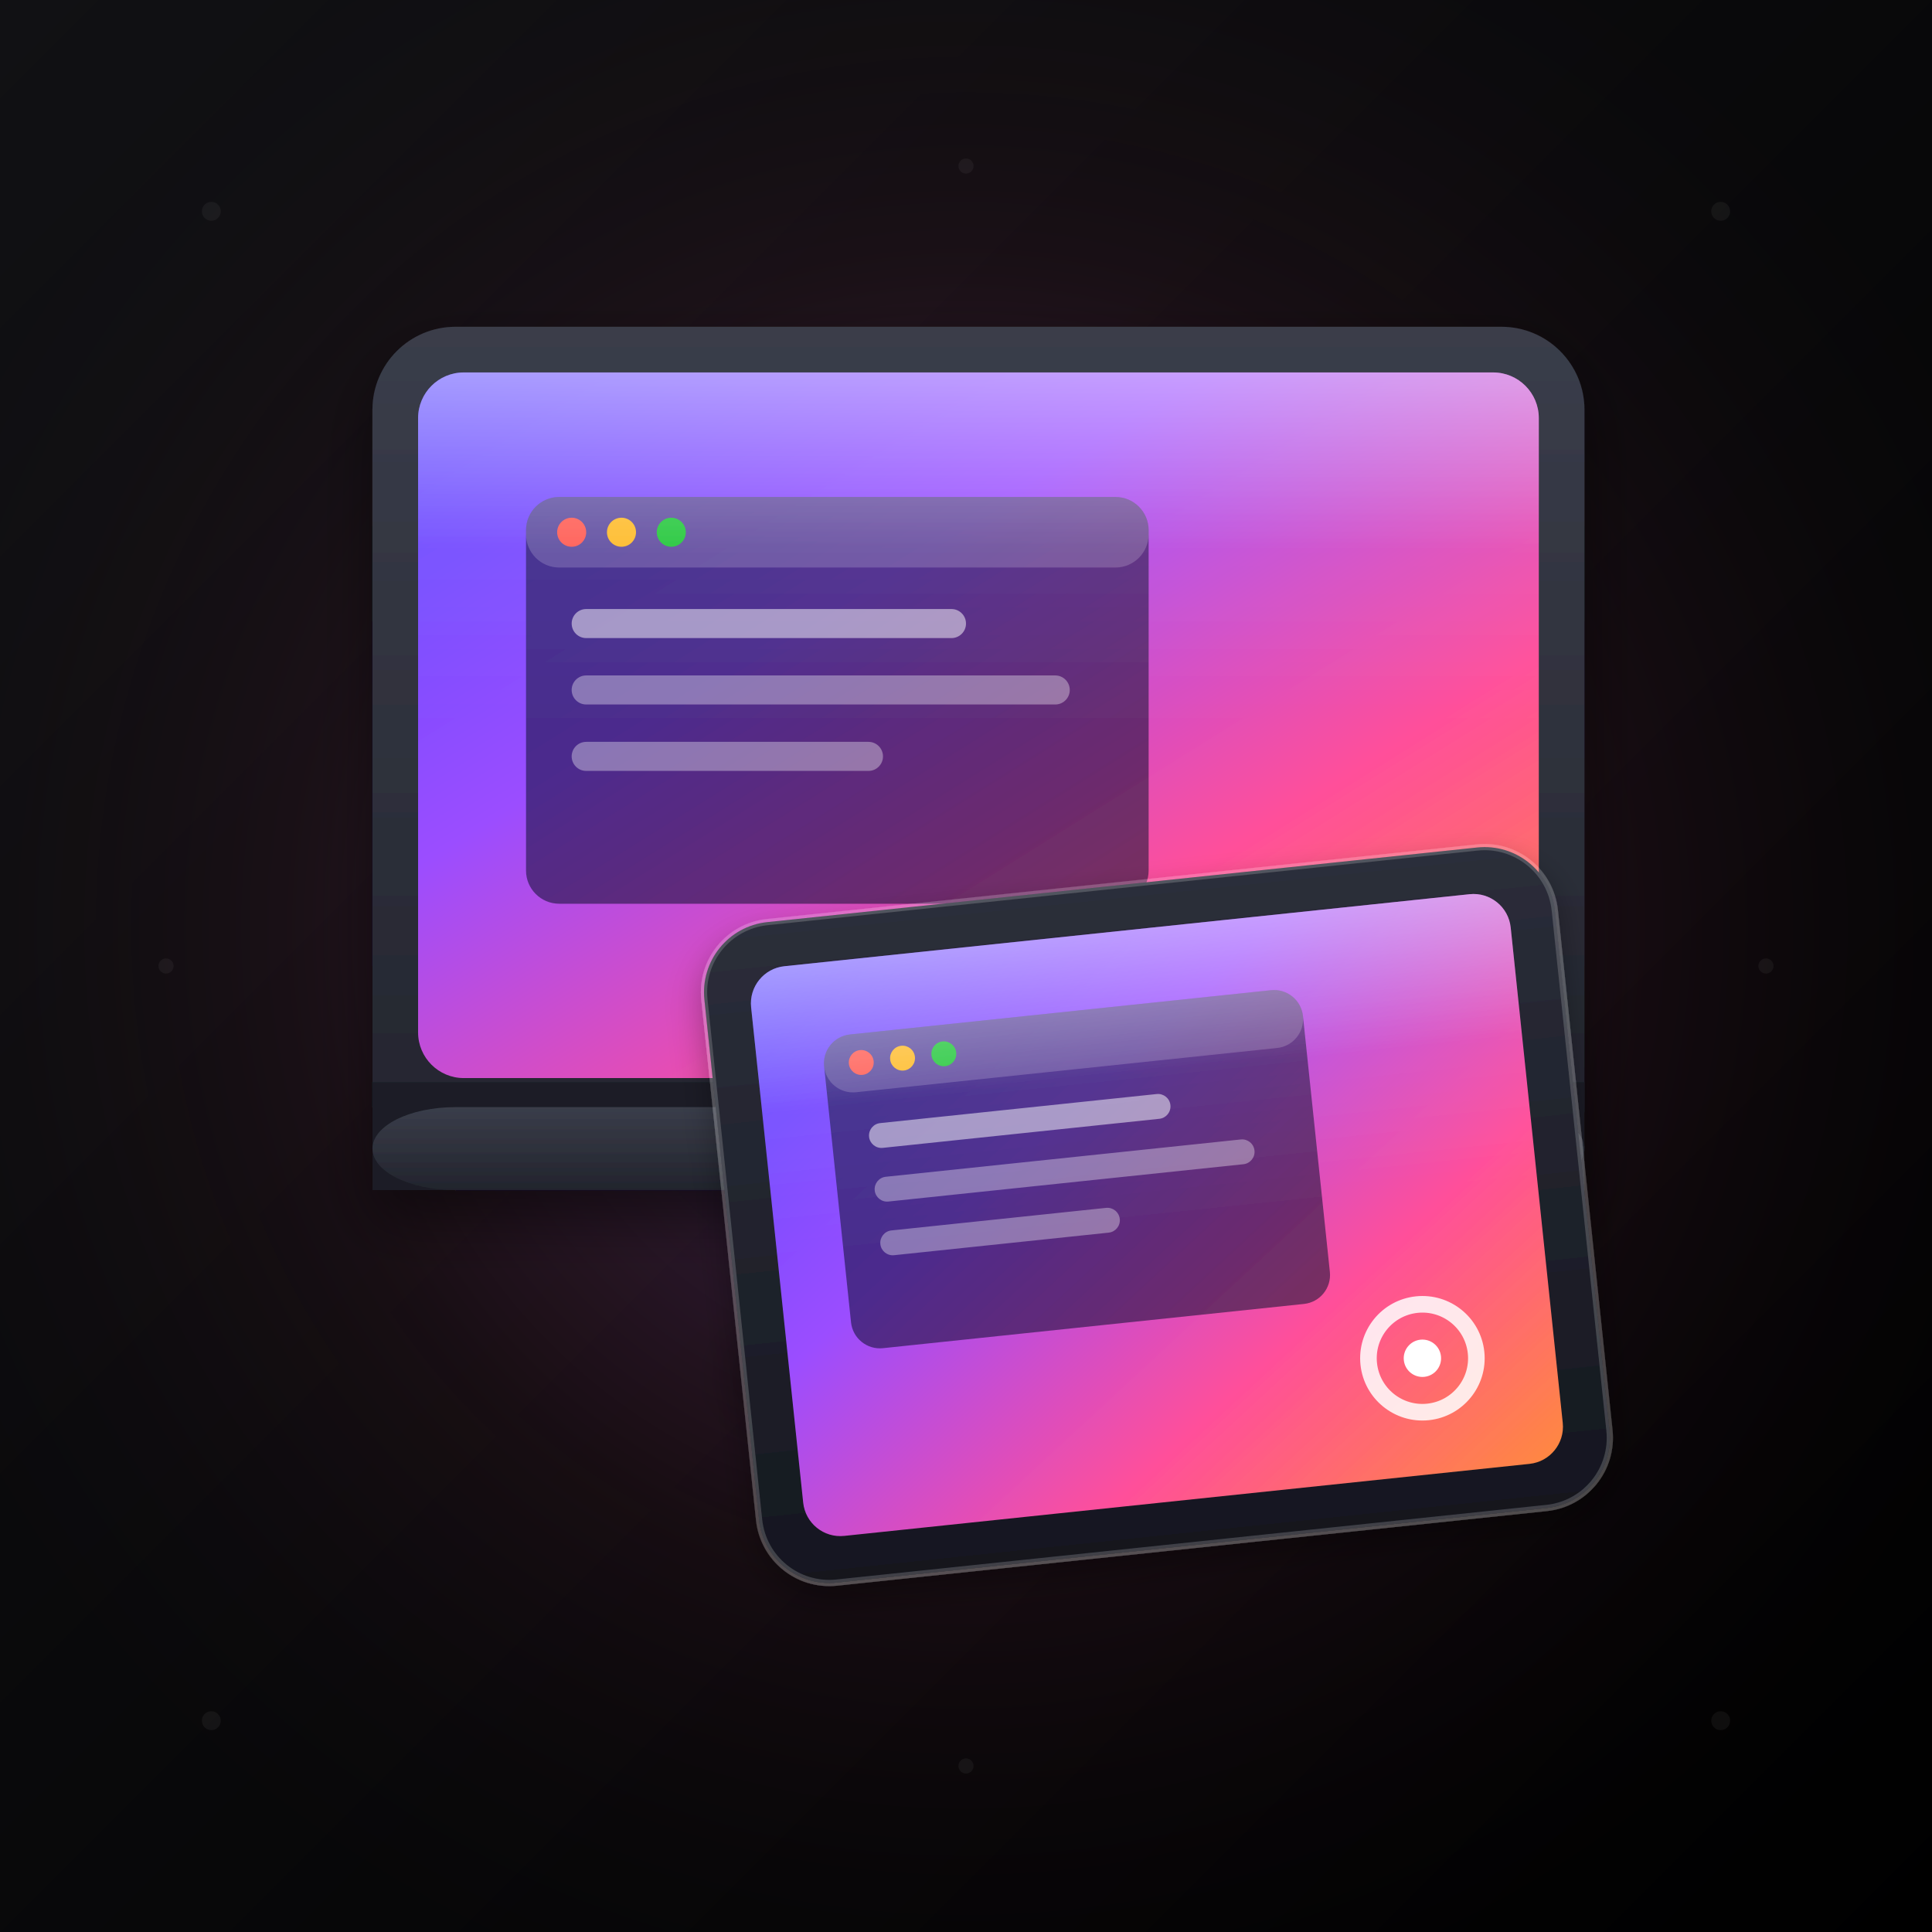
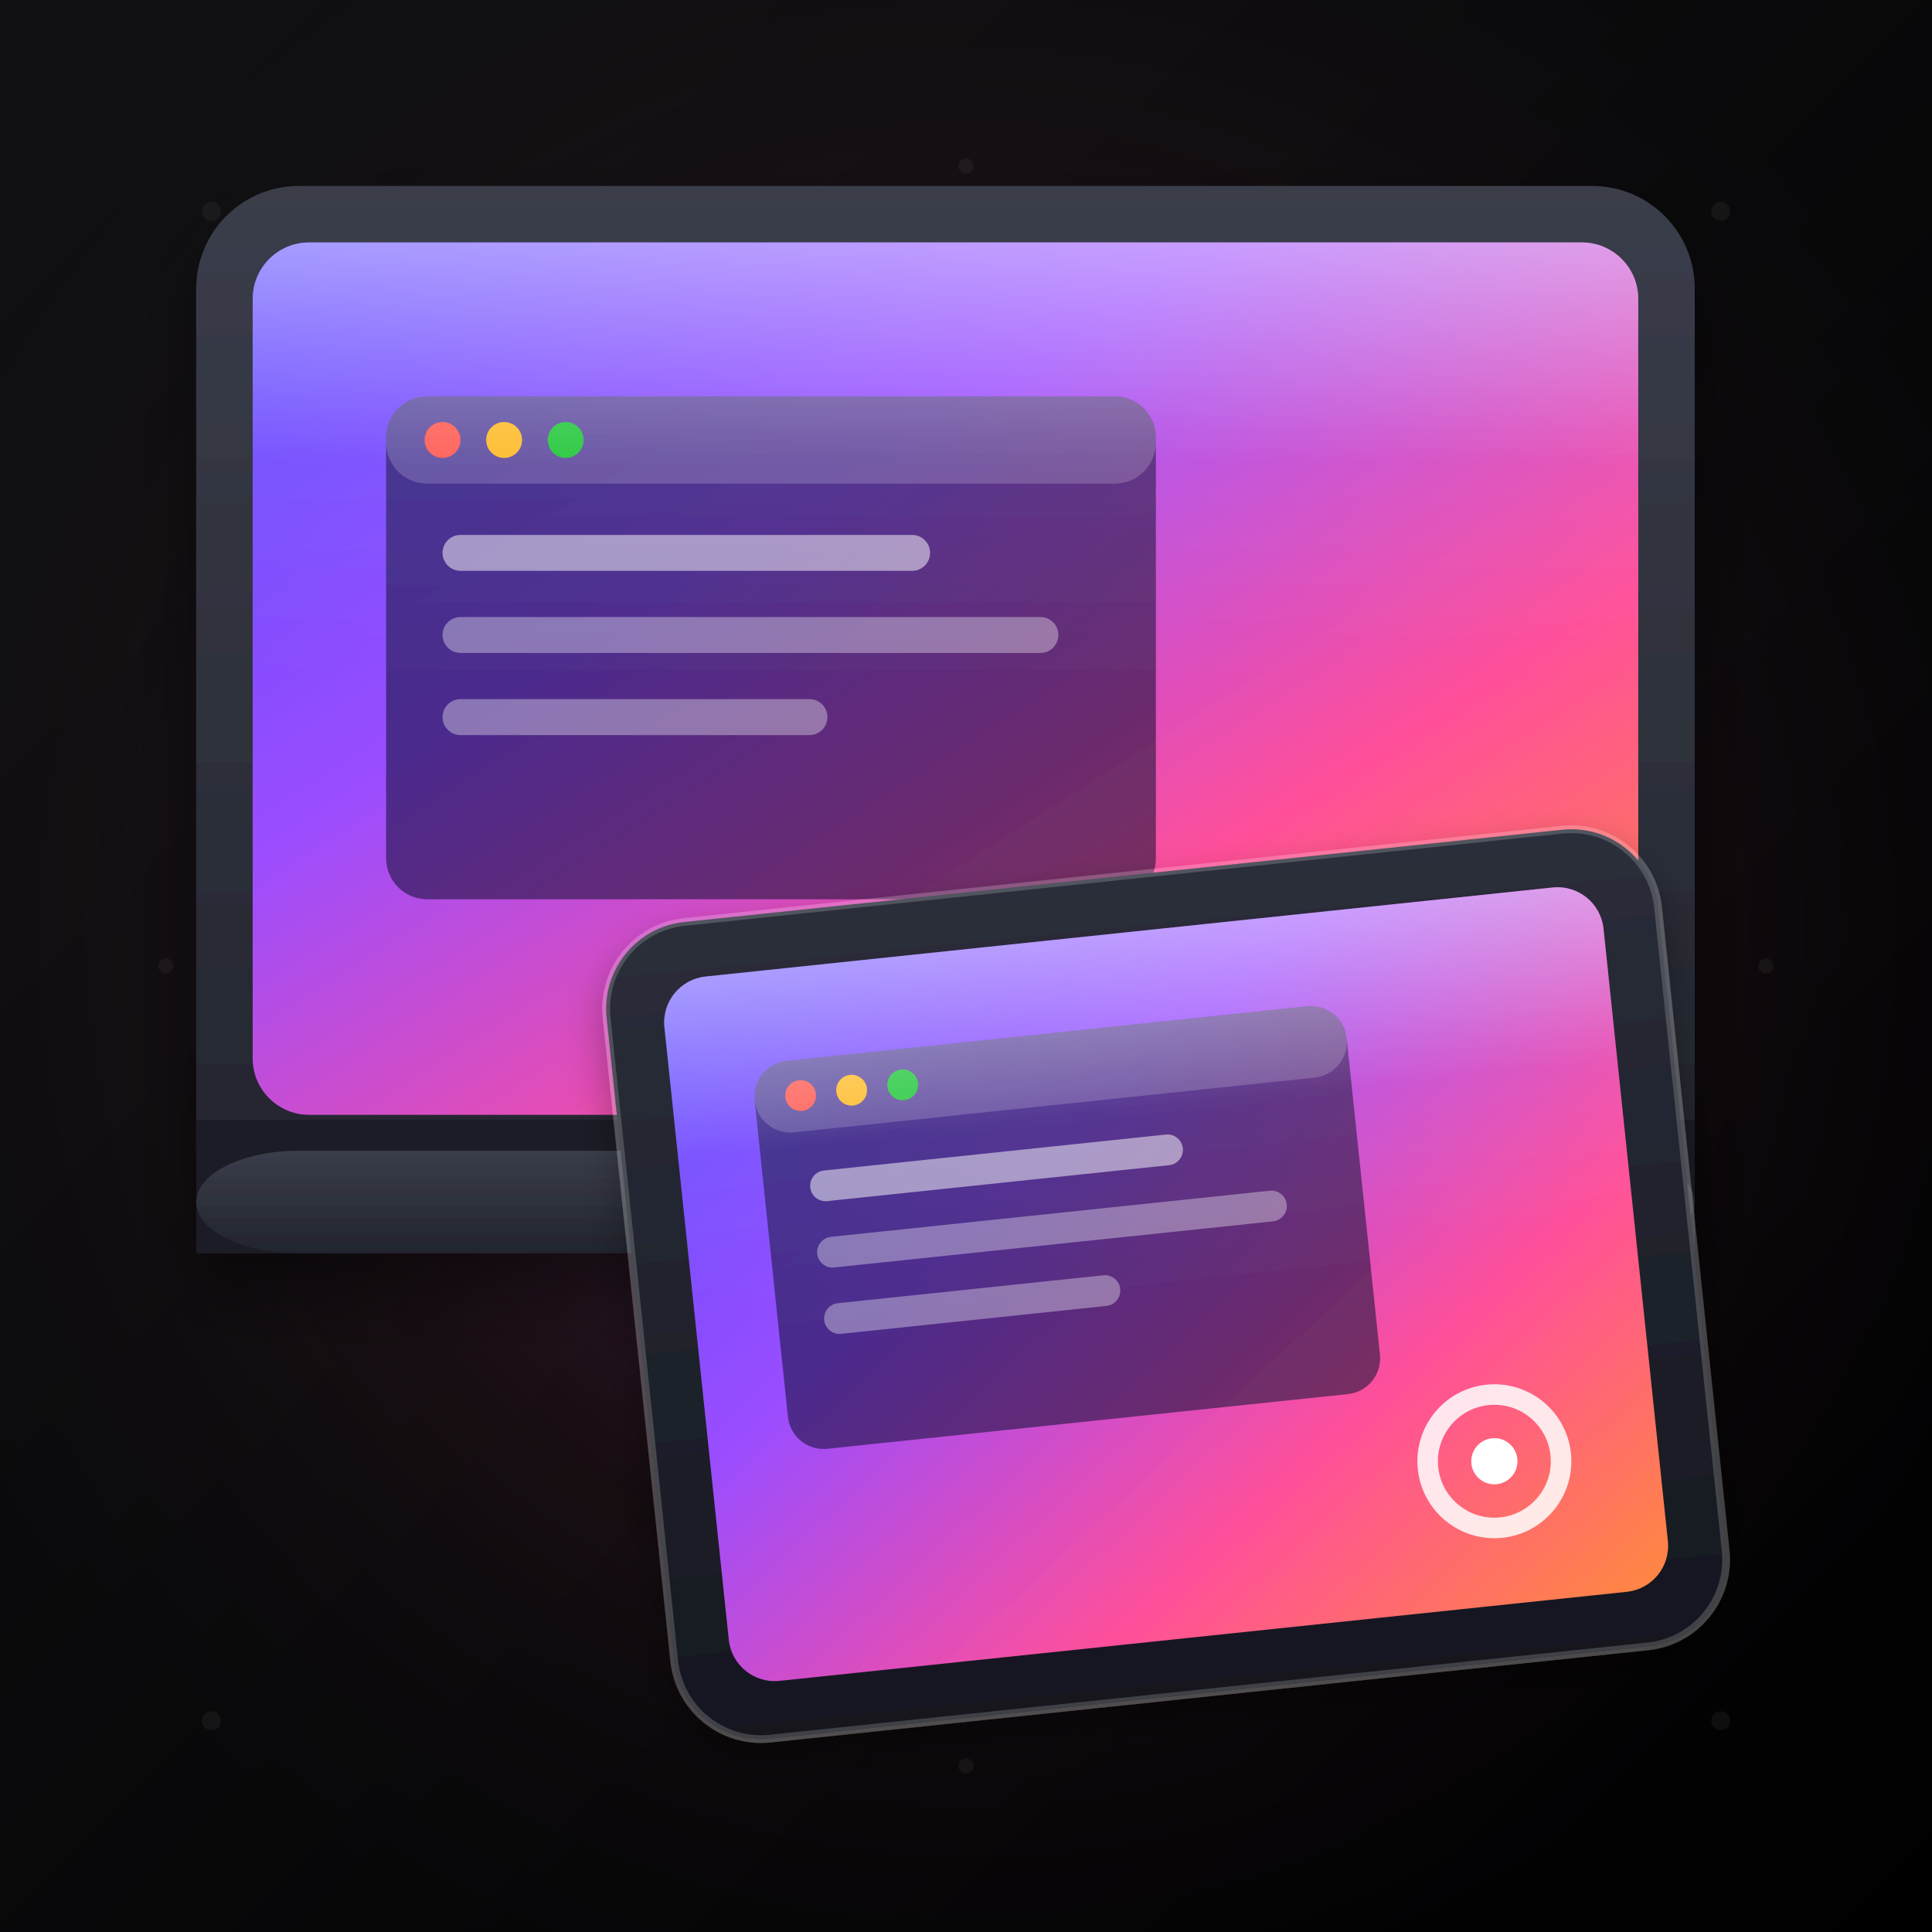
<svg xmlns="http://www.w3.org/2000/svg" width="1024" height="1024" viewBox="0 0 1024 1024">
  <defs>
    <linearGradient id="bg" x1="0" y1="0" x2="1" y2="1">
      <stop offset="0" stop-color="#111114" />
      <stop offset="1" stop-color="#000000" />
    </linearGradient>
    <radialGradient id="glow" cx="0.5" cy="0.48" r="0.62">
      <stop offset="0" stop-color="#7a5cff" stop-opacity="0.32" />
      <stop offset="0.55" stop-color="#ff5fa2" stop-opacity="0.06" />
      <stop offset="1" stop-color="#000000" stop-opacity="0" />
    </radialGradient>
    <linearGradient id="metal" x1="0" y1="0" x2="0" y2="1">
      <stop offset="0" stop-color="#3a3d4a" />
      <stop offset="1" stop-color="#22242d" />
    </linearGradient>
    <linearGradient id="metalDark" x1="0" y1="0" x2="0" y2="1">
      <stop offset="0" stop-color="#2b2e3a" />
      <stop offset="1" stop-color="#15171f" />
    </linearGradient>
    <linearGradient id="screenMac" x1="0" y1="0" x2="1" y2="1">
      <stop offset="0" stop-color="#5b4bff" />
      <stop offset="0.35" stop-color="#9b4dff" />
      <stop offset="0.7" stop-color="#ff4f9a" />
      <stop offset="1" stop-color="#ff8a3d" />
    </linearGradient>
    <linearGradient id="screenPad" x1="0" y1="0" x2="1" y2="1">
      <stop offset="0" stop-color="#5b4bff" />
      <stop offset="0.35" stop-color="#9b4dff" />
      <stop offset="0.7" stop-color="#ff4f9a" />
      <stop offset="1" stop-color="#ff8a3d" />
    </linearGradient>
    <linearGradient id="gloss" x1="0" y1="0" x2="0" y2="1">
      <stop offset="0" stop-color="#ffffff" stop-opacity="0.45" />
      <stop offset="0.5" stop-color="#ffffff" stop-opacity="0.05" />
      <stop offset="1" stop-color="#ffffff" stop-opacity="0" />
    </linearGradient>
    <filter id="shadow" x="-20%" y="-20%" width="140%" height="150%">
      <feDropShadow dx="0" dy="14" stdDeviation="14" flood-color="#000000" flood-opacity="0.45" />
    </filter>
    <filter id="soft" x="-20%" y="-20%" width="140%" height="150%">
      <feDropShadow dx="0" dy="6" stdDeviation="8" flood-color="#000000" flood-opacity="0.35" />
    </filter>
    <clipPath id="macScreen">
      <rect x="248" y="226" width="540" height="340" rx="22" />
    </clipPath>
    <clipPath id="padScreen">
      <rect x="386" y="470" width="368" height="276" rx="18" />
    </clipPath>
  </defs>
  <g id="background">
    <rect width="1024" height="1024" fill="url(#bg)" />
    <rect width="1024" height="1024" fill="url(#glow)" />
    <g fill="#ffffff" fill-opacity="0.05">
      <circle cx="112" cy="112" r="5" />
      <circle cx="912" cy="112" r="5" />
      <circle cx="112" cy="912" r="5" />
      <circle cx="912" cy="912" r="5" />
      <circle cx="512" cy="88" r="4" />
      <circle cx="512" cy="936" r="4" />
      <circle cx="88" cy="512" r="4" />
      <circle cx="936" cy="512" r="4" />
    </g>
  </g>
-   <g id="scene" transform="translate(512 512) scale(1.1) translate(-512 -512)">
+   <g id="scene" transform="translate(512 512) scale(1.36) translate(-526 -508)">
    <g id="mac" filter="url(#shadow)">
      <path d="M470 616 L554 616 L574 690 L450 690 Z" fill="url(#metalDark)" />
      <rect x="404" y="686" width="216" height="22" rx="11" fill="url(#metal)" />
      <rect x="226" y="204" width="584" height="416" rx="40" fill="url(#metal)" />
      <rect x="226" y="568" width="584" height="52" rx="0" fill="#1b1d25" />
      <rect x="226" y="580" width="584" height="40" rx="40" fill="url(#metal)" />
      <rect x="248" y="226" width="540" height="340" rx="22" fill="url(#screenMac)" />
      <g clip-path="url(#macScreen)">
        <rect x="300" y="286" width="300" height="196" rx="16" fill="#0d1230" fill-opacity="0.55" />
        <rect x="300" y="286" width="300" height="34" rx="16" fill="#ffffff" fill-opacity="0.18" />
        <circle cx="322" cy="303" r="7" fill="#ff5f57" />
        <circle cx="346" cy="303" r="7" fill="#febc2e" />
        <circle cx="370" cy="303" r="7" fill="#28c840" />
        <rect x="322" y="340" width="190" height="14" rx="7" fill="#ffffff" fill-opacity="0.5" />
        <rect x="322" y="372" width="240" height="14" rx="7" fill="#ffffff" fill-opacity="0.35" />
        <rect x="322" y="404" width="150" height="14" rx="7" fill="#ffffff" fill-opacity="0.35" />
        <rect x="248" y="226" width="540" height="170" fill="url(#gloss)" />
      </g>
    </g>
    <g id="ipad" transform="translate(34 24) rotate(-6 570 608)" filter="url(#soft)">
      <rect x="364" y="448" width="412" height="320" rx="34" fill="url(#metalDark)" />
      <rect x="364" y="448" width="412" height="320" rx="34" fill="none" stroke="#ffffff" stroke-opacity="0.18" stroke-width="3" />
      <rect x="386" y="470" width="368" height="276" rx="18" fill="url(#screenPad)" />
      <g clip-path="url(#padScreen)">
        <rect x="418" y="506" width="232" height="152" rx="14" fill="#0d1230" fill-opacity="0.55" />
        <rect x="418" y="506" width="232" height="28" rx="14" fill="#ffffff" fill-opacity="0.18" />
        <circle cx="436" cy="520" r="6" fill="#ff5f57" />
        <circle cx="456" cy="520" r="6" fill="#febc2e" />
        <circle cx="476" cy="520" r="6" fill="#28c840" />
        <rect x="436" y="550" width="146" height="12" rx="6" fill="#ffffff" fill-opacity="0.5" />
        <rect x="436" y="576" width="184" height="12" rx="6" fill="#ffffff" fill-opacity="0.35" />
        <rect x="436" y="602" width="116" height="12" rx="6" fill="#ffffff" fill-opacity="0.35" />
        <rect x="386" y="470" width="368" height="140" fill="url(#gloss)" />
        <circle cx="690" cy="690" r="26" fill="none" stroke="#ffffff" stroke-opacity="0.85" stroke-width="8" />
        <circle cx="690" cy="690" r="9" fill="#ffffff" />
      </g>
    </g>
  </g>
</svg>
